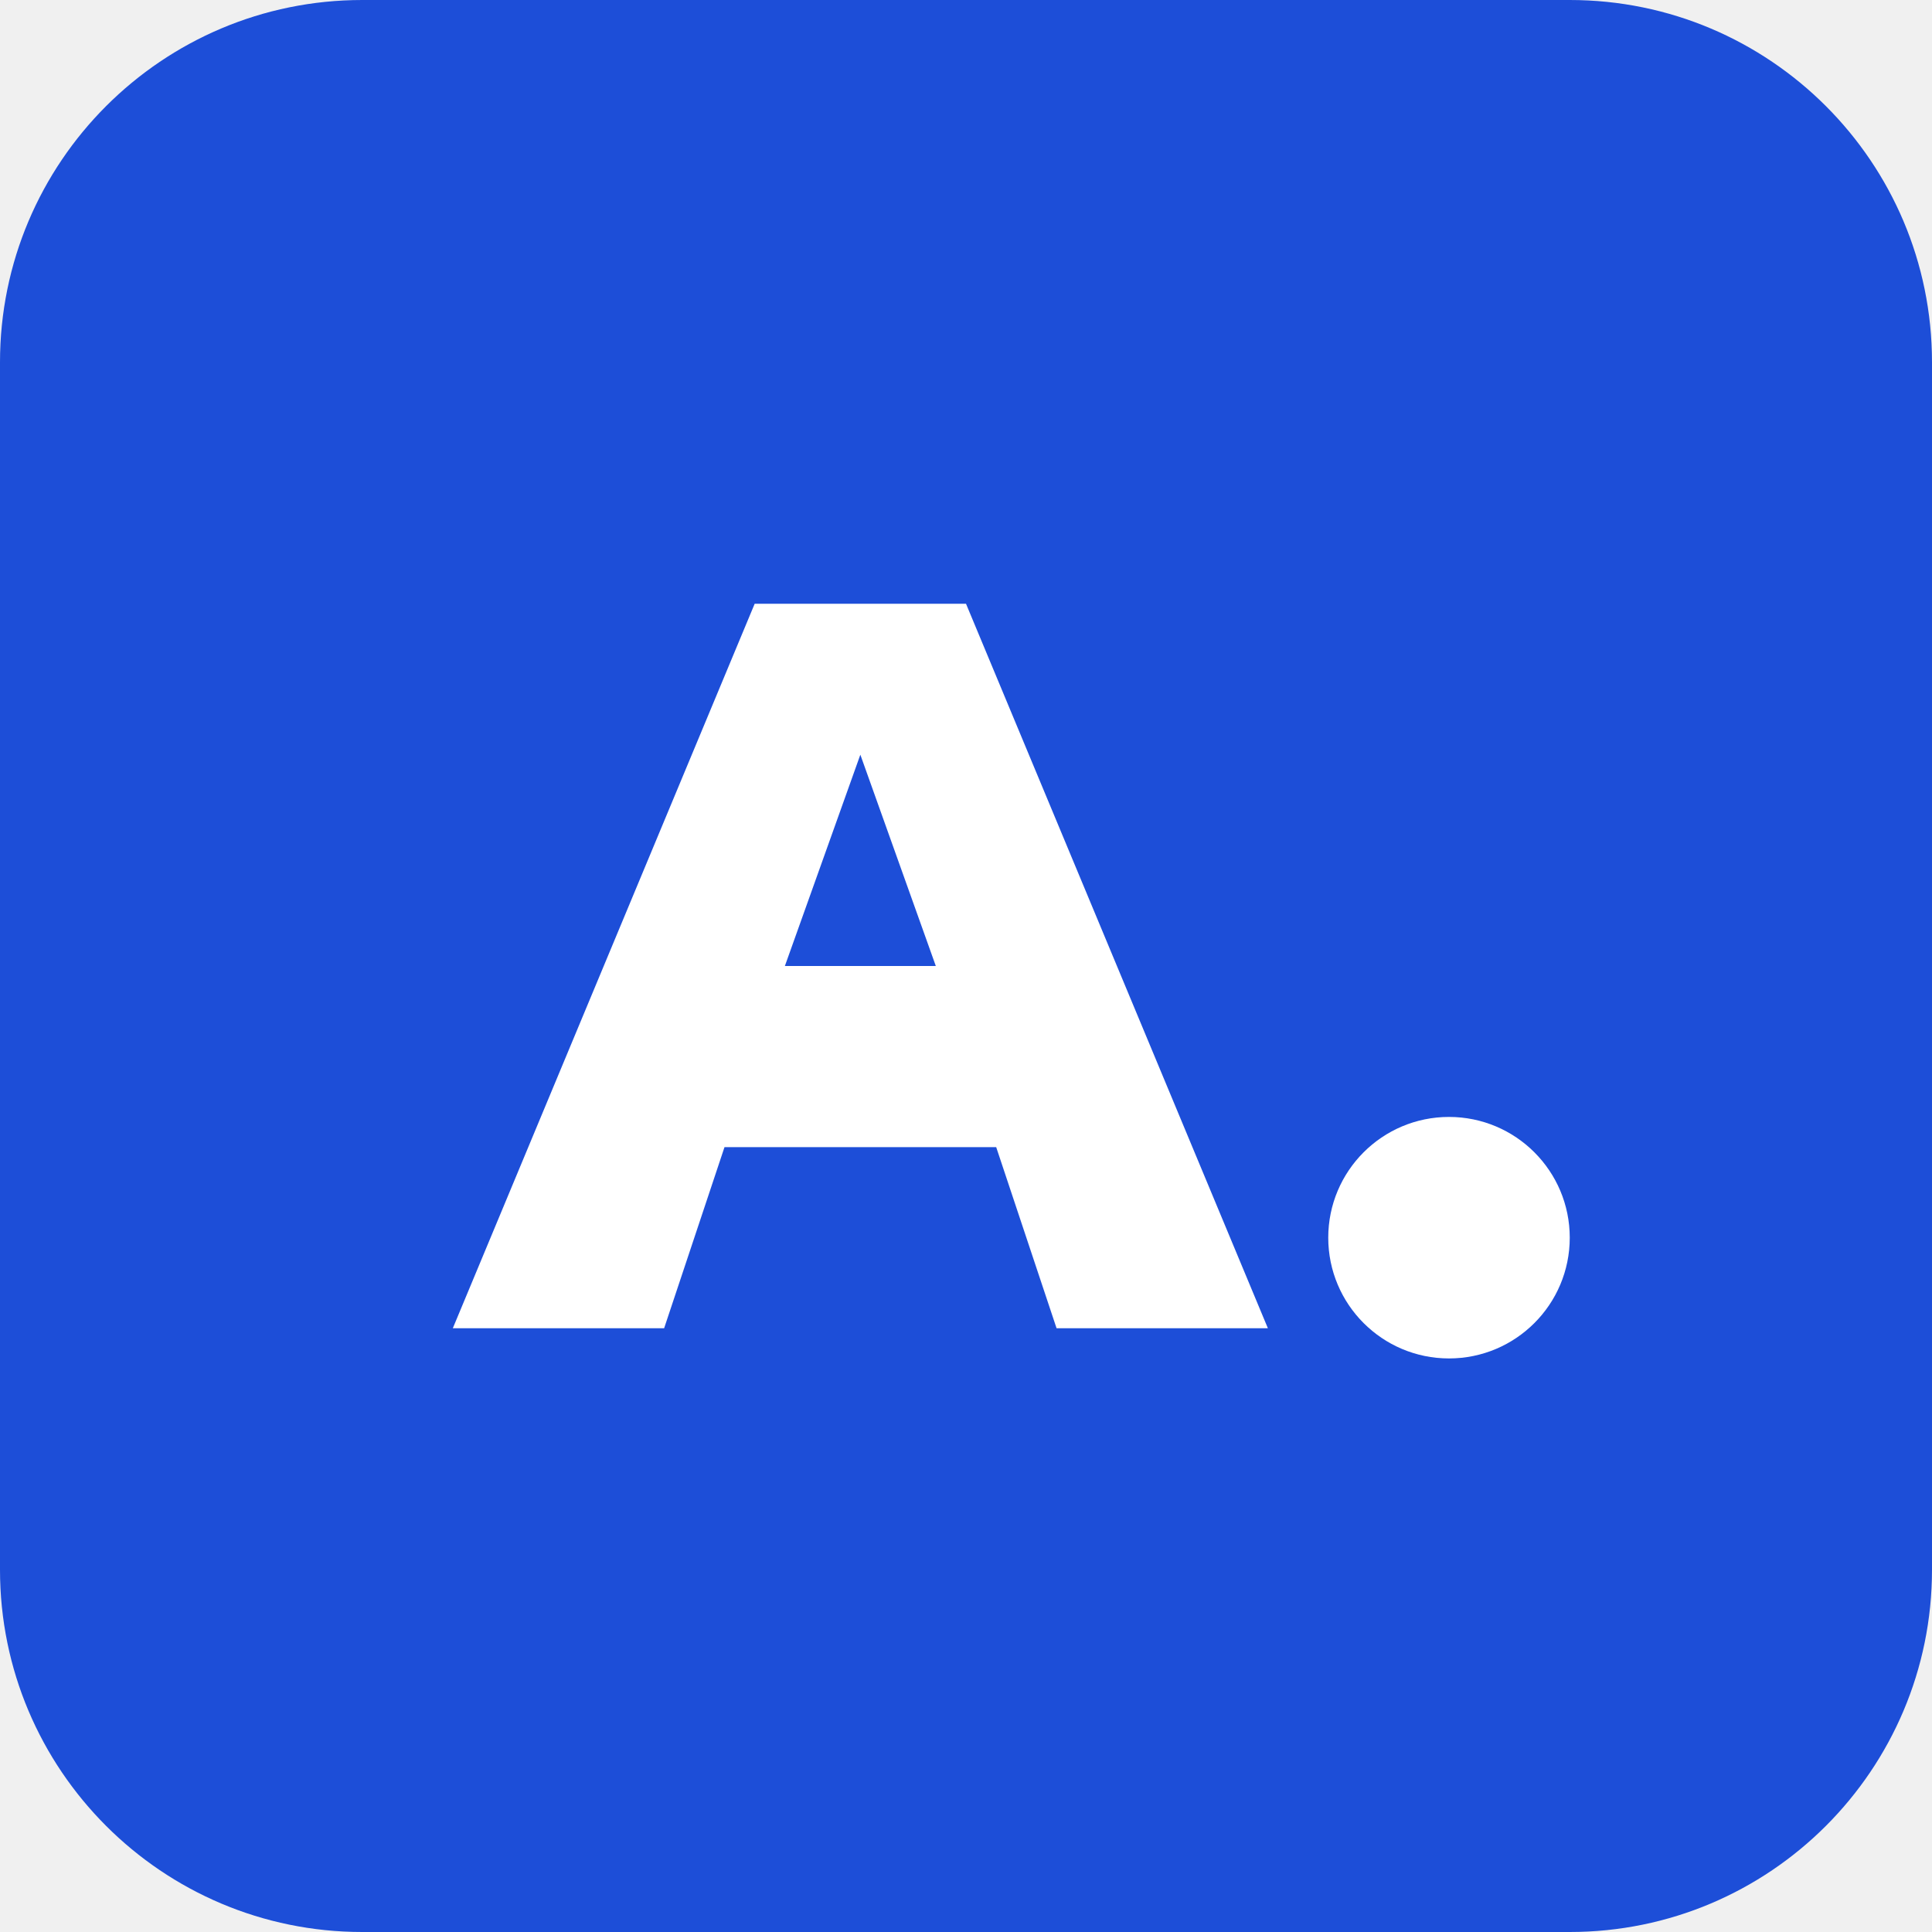
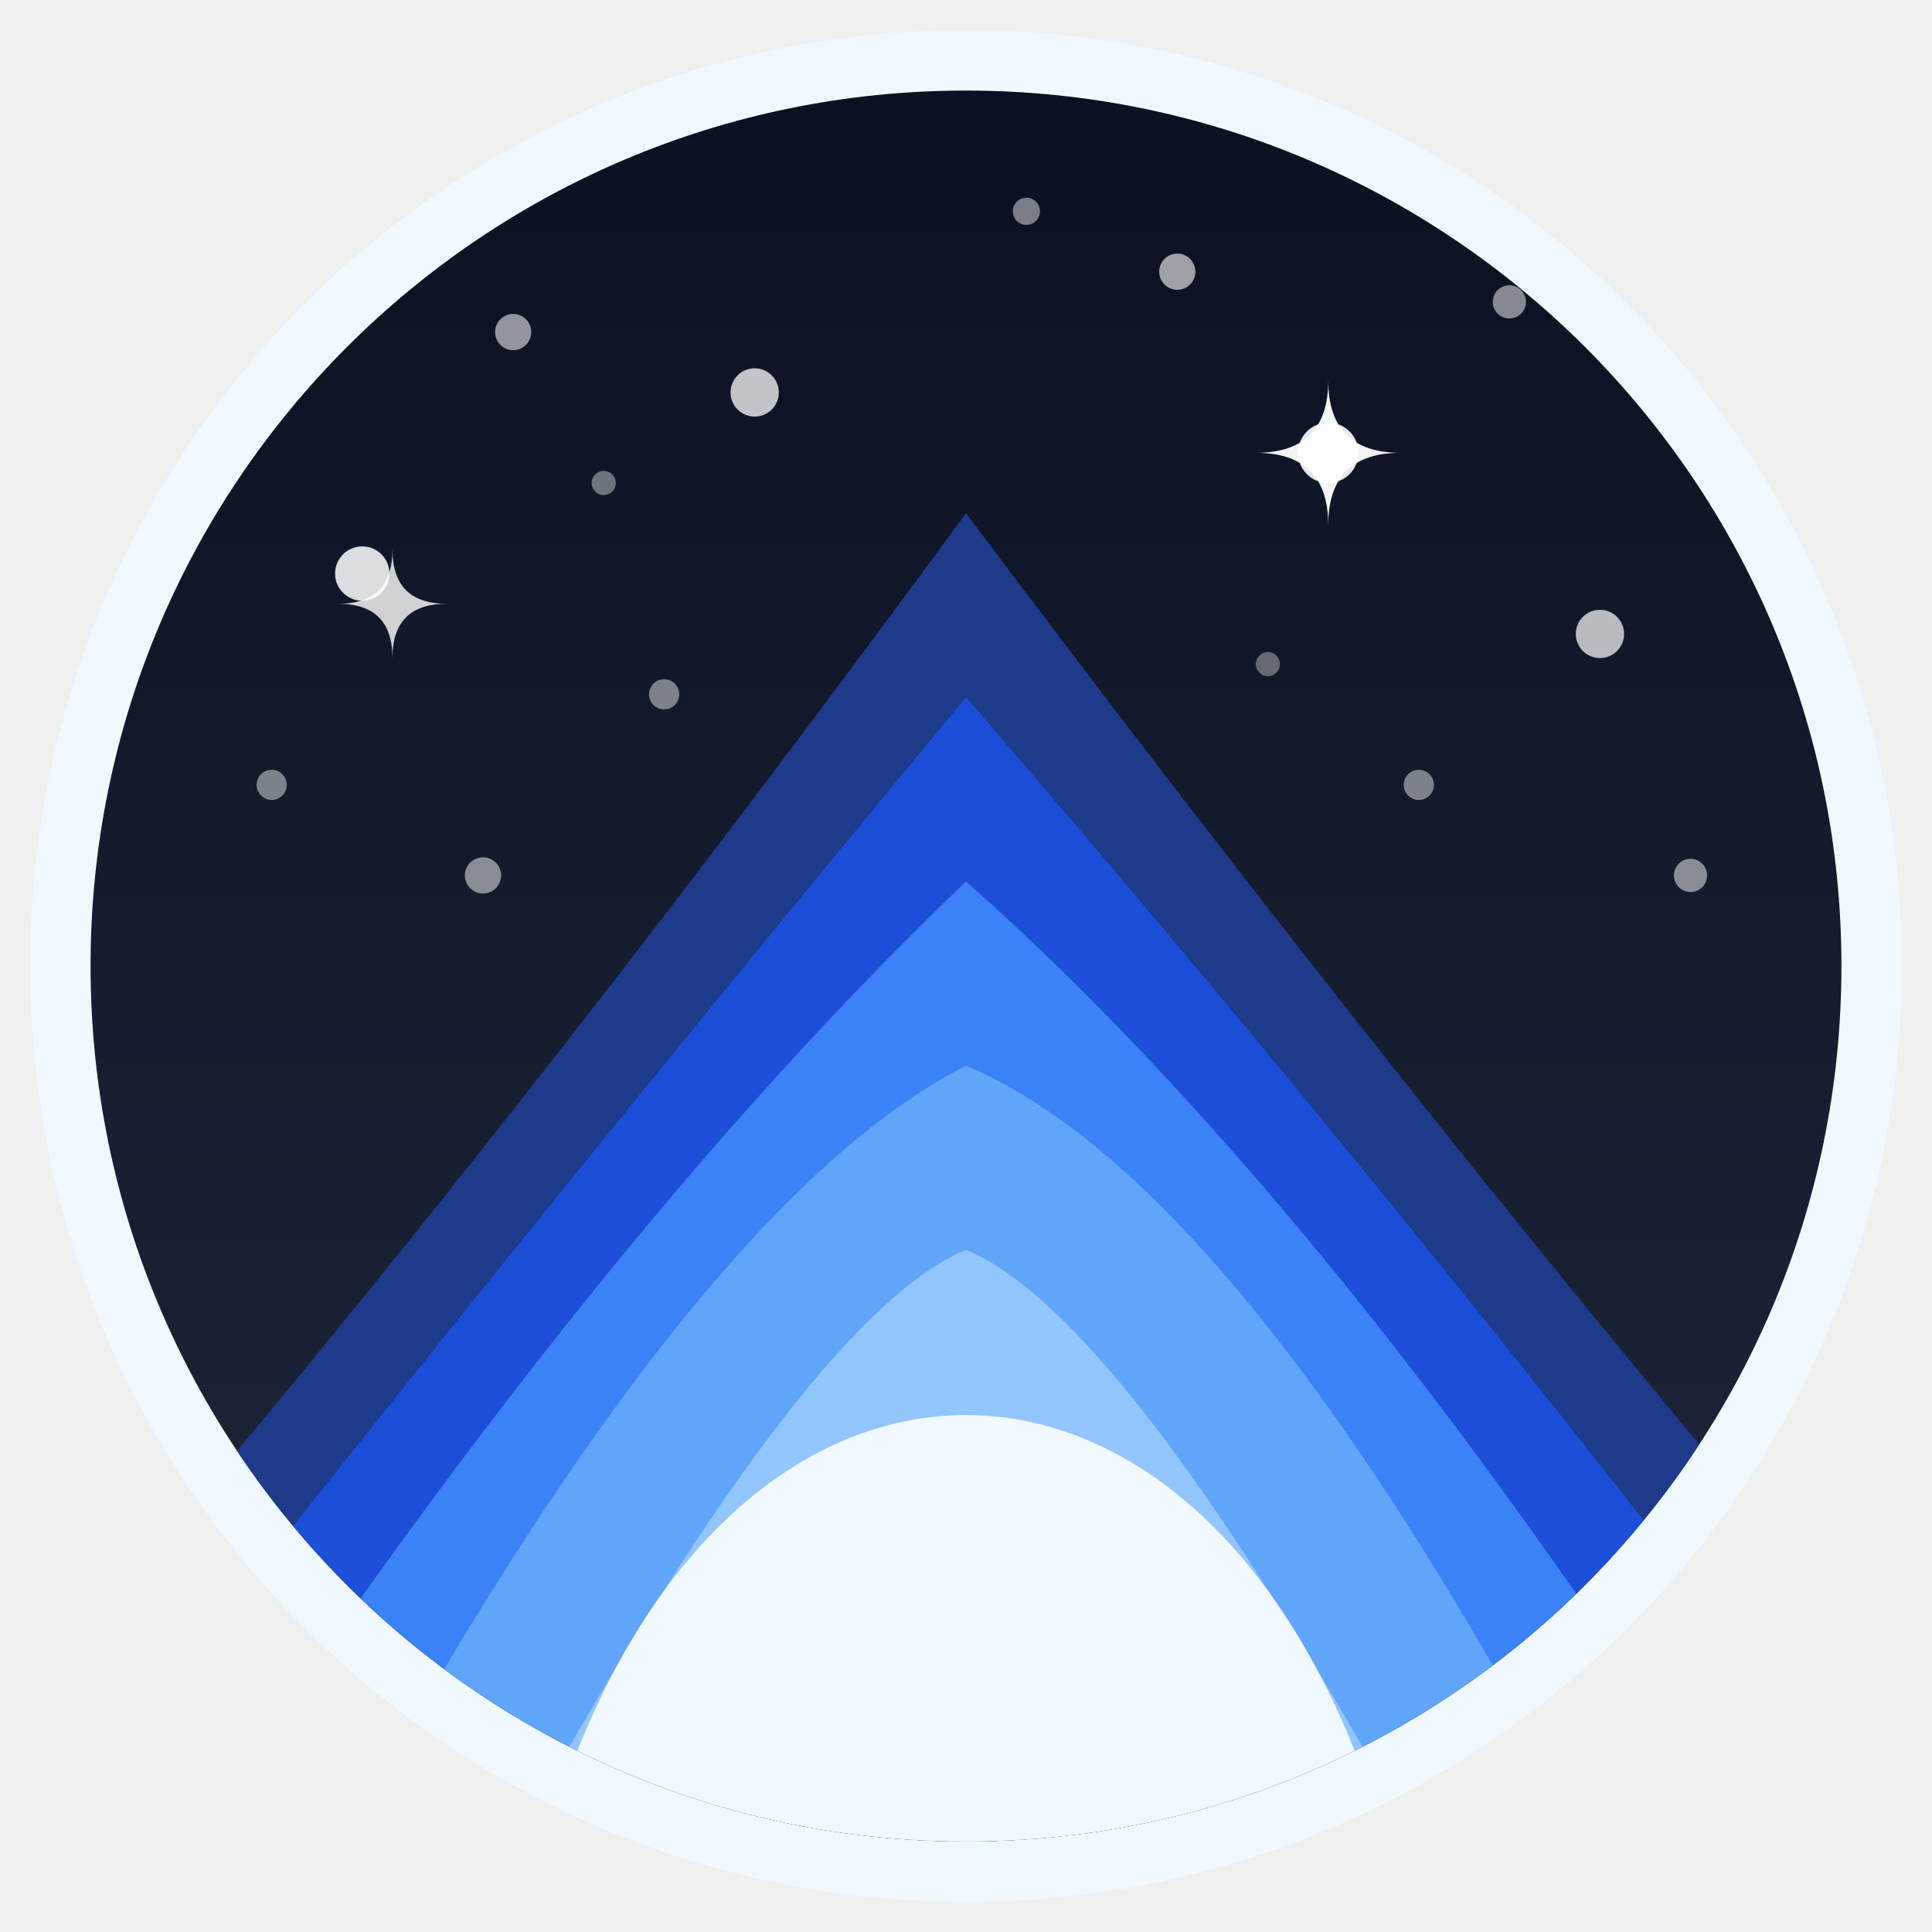
<svg xmlns="http://www.w3.org/2000/svg" viewBox="0 0 64 64">
-   <rect width="64" height="64" rx="12" fill="#1d4ed8" />
-   <path d="M15 44 25 20h7l10 24h-7l-2-6H24l-2 6Zm11-12h5l-2.5-7Z" fill="#fff" />
-   <circle cx="48" cy="41" r="4" fill="#fff" />
+   <defs>
+     <linearGradient id="sky" x1="0" y1="0" x2="0" y2="1">
+       <stop offset="0" stop-color="#0B1022" />
+       <stop offset="1" stop-color="#1E293B" />
+     </linearGradient>
+     <clipPath id="inside">
+       <circle cx="32" cy="32" r="29" />
+     </clipPath>
+   </defs>
+   <circle cx="32" cy="32" r="31" fill="#F0F9FF" />
+   <circle cx="32" cy="32" r="29" fill="url(#sky)" />
+   <g clip-path="url(#inside)">
+     <g fill="#fff">
+       <circle cx="12" cy="19" r=".9" fill-opacity=".85" />
+       <circle cx="17" cy="11" r=".6" fill-opacity=".55" />
+       <circle cx="22" cy="23" r=".5" fill-opacity=".45" />
+       <circle cx="25" cy="13" r=".8" fill-opacity=".75" />
+       <circle cx="39" cy="9" r=".6" fill-opacity=".6" />
+       <circle cx="44" cy="15" r="1" fill-opacity=".9" />
+       <circle cx="50" cy="10" r=".55" fill-opacity=".5" />
+       <circle cx="53" cy="21" r=".8" fill-opacity=".7" />
+       <circle cx="47" cy="26" r=".5" fill-opacity=".45" />
+       <circle cx="16" cy="29" r=".6" fill-opacity=".5" />
+       <circle cx="9" cy="26" r=".5" fill-opacity=".45" />
+       <circle cx="56" cy="29" r=".55" fill-opacity=".5" />
+       <circle cx="34" cy="7" r=".45" fill-opacity=".45" />
+       <circle cx="20" cy="16" r=".4" fill-opacity=".4" />
+       <circle cx="42" cy="22" r=".4" fill-opacity=".35" />
+       <path d="M44 12.6Q44 15 46.4 15Q44 15 44 17.4Q44 15 41.6 15Q44 15 44 12.6Z" fill-opacity=".95" />
+       <path d="M13 18.2Q13 20 14.8 20Q13 20 13 21.8Q13 20 11.2 20Q13 20 13 18.2Z" fill-opacity=".8" />
+     </g>
+     <path d="M-8 66Q10 47 32 17Q53 45 72 66Z" fill="#1E3A8A" />
+     <path d="M-2.4 66Q14 44.8 32 23.1Q49.4 43.2 66.4 66Z" fill="#1D4ED8" />
+     <path d="M3.2 66Q18 42.6 32 29.2Q45.8 41.4 60.8 66Z" fill="#3B82F6" />
+     <path d="M8.8 66Q22 40.4 32 35.3Q42.2 39.6 55.2 66Z" fill="#60A5FA" />
+     <path d="M14.4 66Q26 43.9 32 41.4Q38 43.9 49.6 66Z" fill="#93C5FD" />
+     <path d="M17 66C21 40.5 43 40.5 47 66Z" fill="#F0F9FF" />
+   </g>
</svg>
